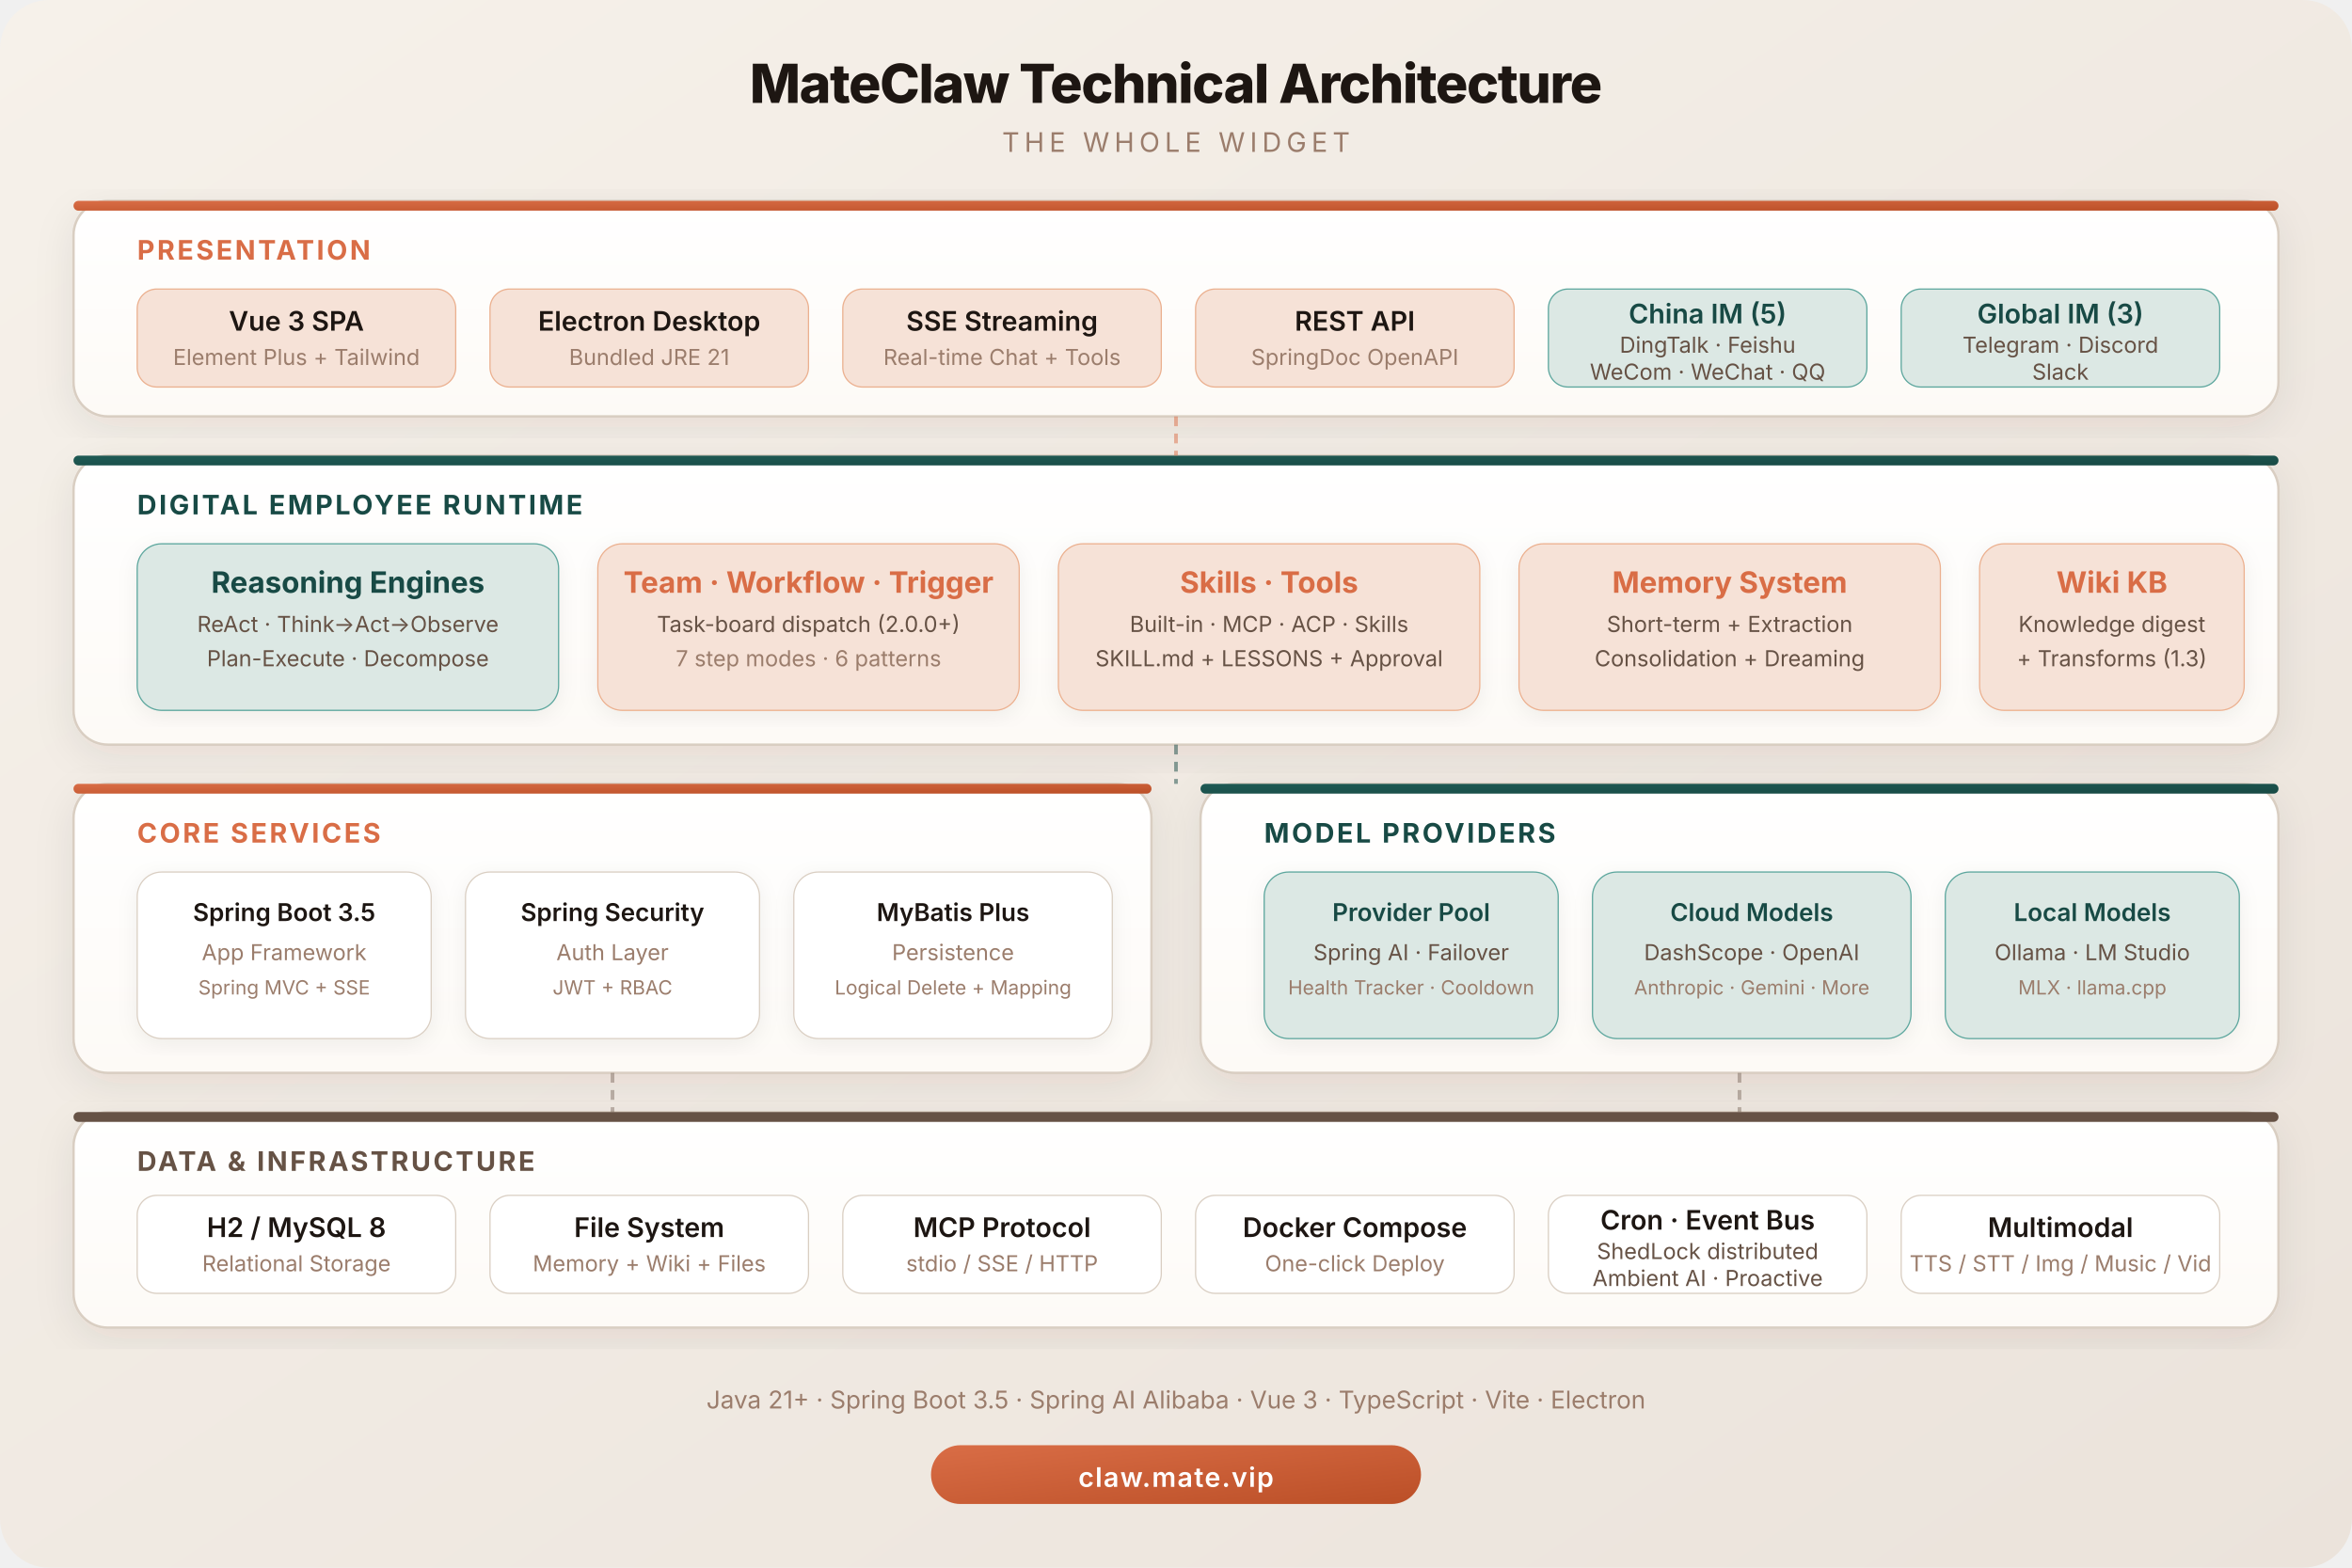
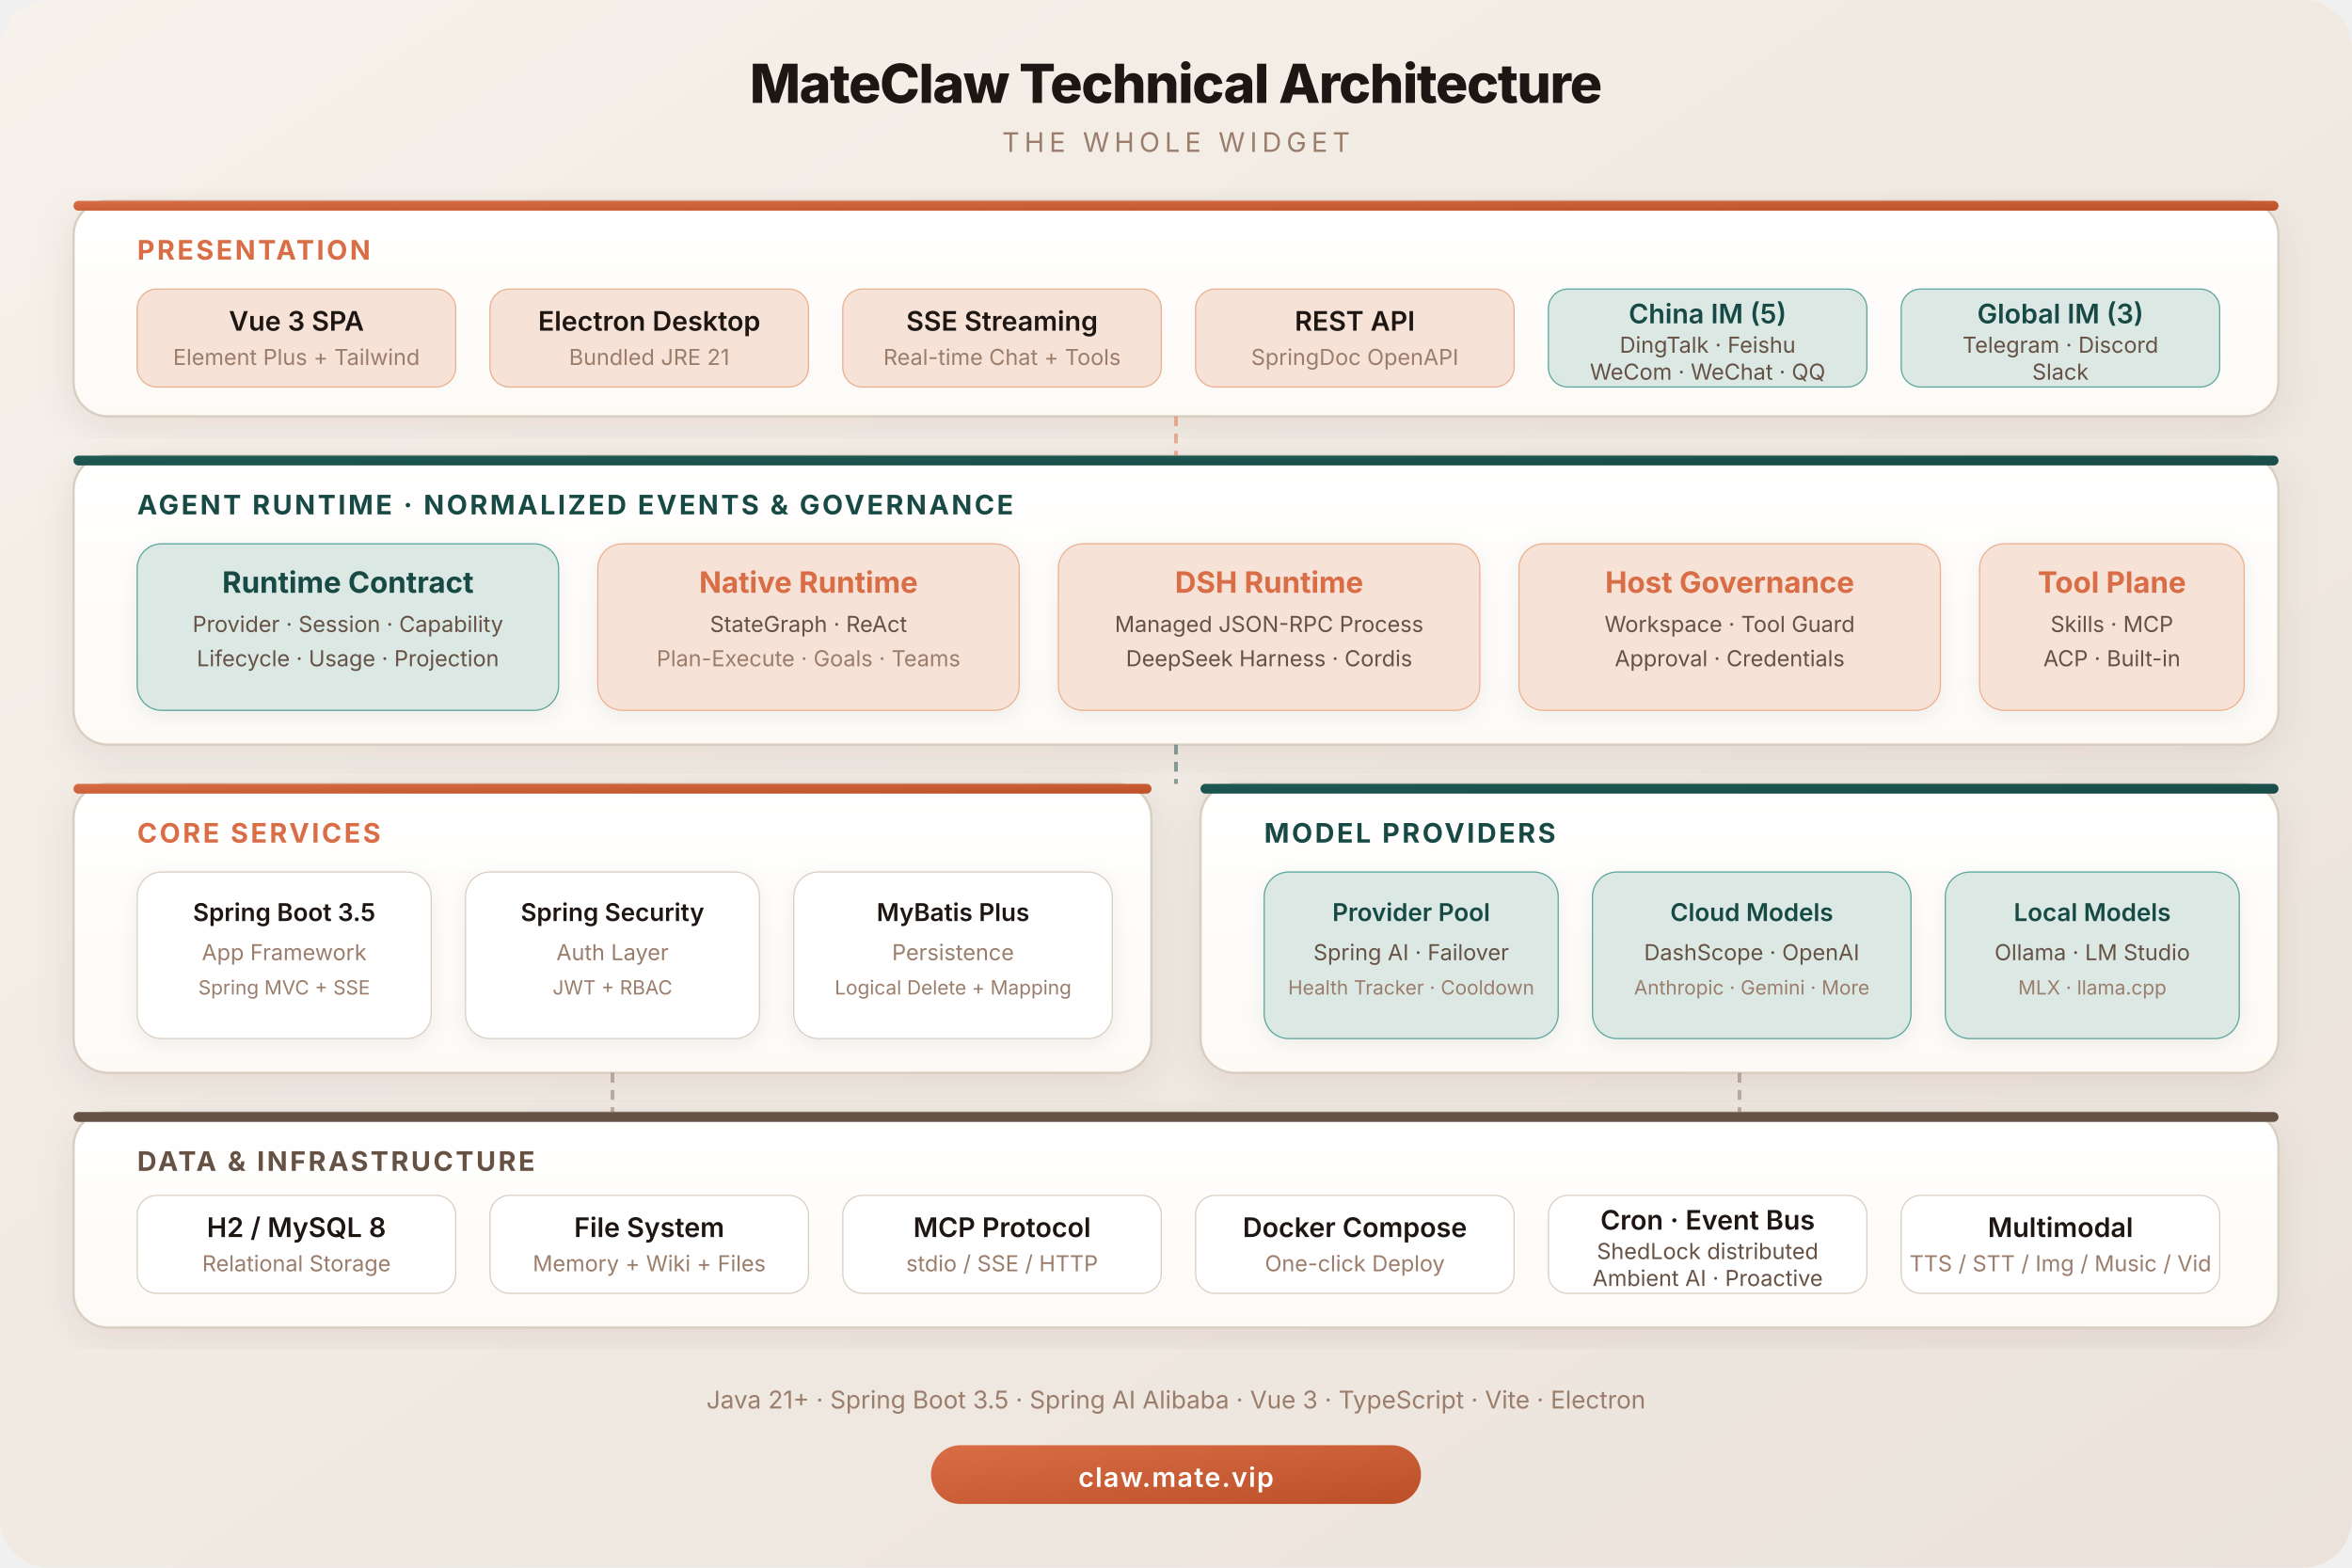
<svg xmlns="http://www.w3.org/2000/svg" viewBox="0 0 960 640" font-family="'Inter','SF Pro Display','Segoe UI',sans-serif">
  <defs>
    <linearGradient id="bg" x1="0" y1="0" x2="1" y2="1">
      <stop offset="0%" stop-color="#f6f1ea" />
      <stop offset="100%" stop-color="#ebe3db" />
    </linearGradient>
    <linearGradient id="primary" x1="0" y1="0" x2="1" y2="1">
      <stop offset="0%" stop-color="#d96d46" />
      <stop offset="100%" stop-color="#bb4f27" />
    </linearGradient>
    <linearGradient id="accent" x1="0" y1="0" x2="1" y2="1">
      <stop offset="0%" stop-color="#1e5a54" />
      <stop offset="100%" stop-color="#184a45" />
    </linearGradient>
    <linearGradient id="warm" x1="0" y1="0" x2="0" y2="1">
      <stop offset="0%" stop-color="#ffffff" />
      <stop offset="100%" stop-color="#fdfaf6" />
    </linearGradient>
    <filter id="shadow">
      <feDropShadow dx="0" dy="4" stdDeviation="8" flood-color="#3a2013" flood-opacity="0.08" />
    </filter>
    <filter id="shadowSm">
      <feDropShadow dx="0" dy="2" stdDeviation="4" flood-color="#3a2013" flood-opacity="0.06" />
    </filter>
  </defs>
  <rect width="960" height="640" rx="20" fill="url(#bg)" />
  <text x="480" y="42" text-anchor="middle" font-size="22" font-weight="800" fill="#1d1612" letter-spacing="-0.5">MateClaw Technical Architecture</text>
  <text x="480" y="62" text-anchor="middle" font-size="11" fill="#9b7d6c" letter-spacing="2">THE WHOLE WIDGET</text>
  <rect x="30" y="82" width="900" height="88" rx="14" fill="url(#warm)" stroke="#d9cec2" stroke-width="1" filter="url(#shadow)" />
  <rect x="30" y="82" width="900" height="4" rx="2" fill="url(#primary)" />
  <text x="56" y="106" font-size="11" font-weight="700" fill="#d96d46" letter-spacing="1">PRESENTATION</text>
  <g transform="translate(56, 118)">
    <rect width="130" height="40" rx="8" fill="#f6e2d7" stroke="#ebb08f" stroke-width="0.5" />
    <text x="65" y="17" text-anchor="middle" font-size="11" font-weight="600" fill="#1d1612">Vue 3 SPA</text>
    <text x="65" y="31" text-anchor="middle" font-size="9" fill="#9b7d6c">Element Plus + Tailwind</text>
  </g>
  <g transform="translate(200, 118)">
    <rect width="130" height="40" rx="8" fill="#f6e2d7" stroke="#ebb08f" stroke-width="0.5" />
    <text x="65" y="17" text-anchor="middle" font-size="11" font-weight="600" fill="#1d1612">Electron Desktop</text>
    <text x="65" y="31" text-anchor="middle" font-size="9" fill="#9b7d6c">Bundled JRE 21</text>
  </g>
  <g transform="translate(344, 118)">
    <rect width="130" height="40" rx="8" fill="#f6e2d7" stroke="#ebb08f" stroke-width="0.5" />
    <text x="65" y="17" text-anchor="middle" font-size="11" font-weight="600" fill="#1d1612">SSE Streaming</text>
    <text x="65" y="31" text-anchor="middle" font-size="9" fill="#9b7d6c">Real-time Chat + Tools</text>
  </g>
  <g transform="translate(488, 118)">
    <rect width="130" height="40" rx="8" fill="#f6e2d7" stroke="#ebb08f" stroke-width="0.5" />
    <text x="65" y="17" text-anchor="middle" font-size="11" font-weight="600" fill="#1d1612">REST API</text>
    <text x="65" y="31" text-anchor="middle" font-size="9" fill="#9b7d6c">SpringDoc OpenAPI</text>
  </g>
  <g transform="translate(632, 118)">
    <rect width="130" height="40" rx="8" fill="#dce8e4" stroke="#5ca69d" stroke-width="0.5" />
    <text x="65" y="14" text-anchor="middle" font-size="11" font-weight="600" fill="#184a45">China IM (5)</text>
    <text x="65" y="26" text-anchor="middle" font-size="9" fill="#665245">DingTalk · Feishu</text>
    <text x="65" y="37" text-anchor="middle" font-size="9" fill="#665245">WeCom · WeChat · QQ</text>
  </g>
  <g transform="translate(776, 118)">
    <rect width="130" height="40" rx="8" fill="#dce8e4" stroke="#5ca69d" stroke-width="0.5" />
    <text x="65" y="14" text-anchor="middle" font-size="11" font-weight="600" fill="#184a45">Global IM (3)</text>
    <text x="65" y="26" text-anchor="middle" font-size="9" fill="#665245">Telegram · Discord</text>
    <text x="65" y="37" text-anchor="middle" font-size="9" fill="#665245">Slack</text>
  </g>
  <rect x="30" y="186" width="900" height="118" rx="14" fill="url(#warm)" stroke="#d9cec2" stroke-width="1" filter="url(#shadow)" />
  <rect x="30" y="186" width="900" height="4" rx="2" fill="url(#accent)" />
-   <text x="56" y="210" font-size="11" font-weight="700" fill="#184a45" letter-spacing="1">DIGITAL EMPLOYEE RUNTIME</text>
+   <text x="56" y="210" font-size="11" font-weight="700" fill="#184a45" letter-spacing="1">AGENT RUNTIME · NORMALIZED EVENTS &amp; GOVERNANCE</text>
  <g transform="translate(56, 222)">
    <rect width="172" height="68" rx="10" fill="#dce8e4" stroke="#5ca69d" stroke-width="0.5" filter="url(#shadowSm)" />
-     <text x="86" y="20" text-anchor="middle" font-size="12" font-weight="700" fill="#184a45">Reasoning Engines</text>
-     <text x="86" y="36" text-anchor="middle" font-size="9" fill="#665245">ReAct · Think→Act→Observe</text>
-     <text x="86" y="50" text-anchor="middle" font-size="9" fill="#665245">Plan-Execute · Decompose</text>
+     <text x="86" y="20" text-anchor="middle" font-size="12" font-weight="700" fill="#184a45">Runtime Contract</text>
+     <text x="86" y="36" text-anchor="middle" font-size="9" fill="#665245">Provider · Session · Capability</text>
+     <text x="86" y="50" text-anchor="middle" font-size="9" fill="#665245">Lifecycle · Usage · Projection</text>
  </g>
  <g transform="translate(244, 222)">
    <rect width="172" height="68" rx="10" fill="#f6e2d7" stroke="#ebb08f" stroke-width="0.5" filter="url(#shadowSm)" />
-     <text x="86" y="20" text-anchor="middle" font-size="12" font-weight="700" fill="#d96d46">Team · Workflow · Trigger</text>
-     <text x="86" y="36" text-anchor="middle" font-size="9" fill="#665245">Task-board dispatch (2.0.0+)</text>
-     <text x="86" y="50" text-anchor="middle" font-size="9" fill="#9b7d6c">7 step modes · 6 patterns</text>
+     <text x="86" y="20" text-anchor="middle" font-size="12" font-weight="700" fill="#d96d46">Native Runtime</text>
+     <text x="86" y="36" text-anchor="middle" font-size="9" fill="#665245">StateGraph · ReAct</text>
+     <text x="86" y="50" text-anchor="middle" font-size="9" fill="#9b7d6c">Plan-Execute · Goals · Teams</text>
  </g>
  <g transform="translate(432, 222)">
    <rect width="172" height="68" rx="10" fill="#f6e2d7" stroke="#ebb08f" stroke-width="0.5" filter="url(#shadowSm)" />
-     <text x="86" y="20" text-anchor="middle" font-size="12" font-weight="700" fill="#d96d46">Skills · Tools</text>
-     <text x="86" y="36" text-anchor="middle" font-size="9" fill="#665245">Built-in · MCP · ACP · Skills</text>
-     <text x="86" y="50" text-anchor="middle" font-size="9" fill="#665245">SKILL.md + LESSONS + Approval</text>
+     <text x="86" y="20" text-anchor="middle" font-size="12" font-weight="700" fill="#d96d46">DSH Runtime</text>
+     <text x="86" y="36" text-anchor="middle" font-size="9" fill="#665245">Managed JSON-RPC Process</text>
+     <text x="86" y="50" text-anchor="middle" font-size="9" fill="#665245">DeepSeek Harness · Cordis</text>
  </g>
  <g transform="translate(620, 222)">
    <rect width="172" height="68" rx="10" fill="#f6e2d7" stroke="#ebb08f" stroke-width="0.5" filter="url(#shadowSm)" />
-     <text x="86" y="20" text-anchor="middle" font-size="12" font-weight="700" fill="#d96d46">Memory System</text>
-     <text x="86" y="36" text-anchor="middle" font-size="9" fill="#665245">Short-term + Extraction</text>
-     <text x="86" y="50" text-anchor="middle" font-size="9" fill="#665245">Consolidation + Dreaming</text>
+     <text x="86" y="20" text-anchor="middle" font-size="12" font-weight="700" fill="#d96d46">Host Governance</text>
+     <text x="86" y="36" text-anchor="middle" font-size="9" fill="#665245">Workspace · Tool Guard</text>
+     <text x="86" y="50" text-anchor="middle" font-size="9" fill="#665245">Approval · Credentials</text>
  </g>
  <g transform="translate(808, 222)">
    <rect width="108" height="68" rx="10" fill="#f6e2d7" stroke="#ebb08f" stroke-width="0.5" filter="url(#shadowSm)" />
-     <text x="54" y="20" text-anchor="middle" font-size="12" font-weight="700" fill="#d96d46">Wiki KB</text>
-     <text x="54" y="36" text-anchor="middle" font-size="9" fill="#665245">Knowledge digest</text>
-     <text x="54" y="50" text-anchor="middle" font-size="9" fill="#665245">+ Transforms (1.3)</text>
+     <text x="54" y="20" text-anchor="middle" font-size="12" font-weight="700" fill="#d96d46">Tool Plane</text>
+     <text x="54" y="36" text-anchor="middle" font-size="9" fill="#665245">Skills · MCP</text>
+     <text x="54" y="50" text-anchor="middle" font-size="9" fill="#665245">ACP · Built-in</text>
  </g>
  <rect x="30" y="320" width="440" height="118" rx="14" fill="url(#warm)" stroke="#d9cec2" stroke-width="1" filter="url(#shadow)" />
  <rect x="30" y="320" width="440" height="4" rx="2" fill="url(#primary)" />
  <text x="56" y="344" font-size="11" font-weight="700" fill="#d96d46" letter-spacing="1">CORE SERVICES</text>
  <g transform="translate(56, 356)">
    <rect width="120" height="68" rx="10" fill="#fff" stroke="#d9cec2" stroke-width="0.5" filter="url(#shadowSm)" />
    <text x="60" y="20" text-anchor="middle" font-size="10" font-weight="600" fill="#1d1612">Spring Boot 3.5</text>
    <text x="60" y="36" text-anchor="middle" font-size="9" fill="#9b7d6c">App Framework</text>
    <text x="60" y="50" text-anchor="middle" font-size="8" fill="#9b7d6c">Spring MVC + SSE</text>
  </g>
  <g transform="translate(190, 356)">
    <rect width="120" height="68" rx="10" fill="#fff" stroke="#d9cec2" stroke-width="0.5" filter="url(#shadowSm)" />
    <text x="60" y="20" text-anchor="middle" font-size="10" font-weight="600" fill="#1d1612">Spring Security</text>
    <text x="60" y="36" text-anchor="middle" font-size="9" fill="#9b7d6c">Auth Layer</text>
    <text x="60" y="50" text-anchor="middle" font-size="8" fill="#9b7d6c">JWT + RBAC</text>
  </g>
  <g transform="translate(324, 356)">
    <rect width="130" height="68" rx="10" fill="#fff" stroke="#d9cec2" stroke-width="0.5" filter="url(#shadowSm)" />
    <text x="65" y="20" text-anchor="middle" font-size="10" font-weight="600" fill="#1d1612">MyBatis Plus</text>
    <text x="65" y="36" text-anchor="middle" font-size="9" fill="#9b7d6c">Persistence</text>
    <text x="65" y="50" text-anchor="middle" font-size="8" fill="#9b7d6c">Logical Delete + Mapping</text>
  </g>
  <rect x="490" y="320" width="440" height="118" rx="14" fill="url(#warm)" stroke="#d9cec2" stroke-width="1" filter="url(#shadow)" />
  <rect x="490" y="320" width="440" height="4" rx="2" fill="url(#accent)" />
  <text x="516" y="344" font-size="11" font-weight="700" fill="#184a45" letter-spacing="1">MODEL PROVIDERS</text>
  <g transform="translate(516, 356)">
    <rect width="120" height="68" rx="10" fill="#dce8e4" stroke="#5ca69d" stroke-width="0.5" filter="url(#shadowSm)" />
    <text x="60" y="20" text-anchor="middle" font-size="10" font-weight="600" fill="#184a45">Provider Pool</text>
    <text x="60" y="36" text-anchor="middle" font-size="9" fill="#665245">Spring AI · Failover</text>
    <text x="60" y="50" text-anchor="middle" font-size="8" fill="#9b7d6c">Health Tracker · Cooldown</text>
  </g>
  <g transform="translate(650, 356)">
    <rect width="130" height="68" rx="10" fill="#dce8e4" stroke="#5ca69d" stroke-width="0.5" filter="url(#shadowSm)" />
    <text x="65" y="20" text-anchor="middle" font-size="10" font-weight="600" fill="#184a45">Cloud Models</text>
    <text x="65" y="36" text-anchor="middle" font-size="9" fill="#665245">DashScope · OpenAI</text>
    <text x="65" y="50" text-anchor="middle" font-size="8" fill="#9b7d6c">Anthropic · Gemini · More</text>
  </g>
  <g transform="translate(794, 356)">
    <rect width="120" height="68" rx="10" fill="#dce8e4" stroke="#5ca69d" stroke-width="0.5" filter="url(#shadowSm)" />
    <text x="60" y="20" text-anchor="middle" font-size="10" font-weight="600" fill="#184a45">Local Models</text>
    <text x="60" y="36" text-anchor="middle" font-size="9" fill="#665245">Ollama · LM Studio</text>
    <text x="60" y="50" text-anchor="middle" font-size="8" fill="#9b7d6c">MLX · llama.cpp</text>
  </g>
  <rect x="30" y="454" width="900" height="88" rx="14" fill="url(#warm)" stroke="#d9cec2" stroke-width="1" filter="url(#shadow)" />
  <rect x="30" y="454" width="900" height="4" rx="2" fill="#665245" />
  <text x="56" y="478" font-size="11" font-weight="700" fill="#665245" letter-spacing="1">DATA &amp; INFRASTRUCTURE</text>
  <g transform="translate(56, 488)">
    <rect width="130" height="40" rx="8" fill="#fff" stroke="#d9cec2" stroke-width="0.5" />
    <text x="65" y="17" text-anchor="middle" font-size="11" font-weight="600" fill="#1d1612">H2 / MySQL 8</text>
    <text x="65" y="31" text-anchor="middle" font-size="9" fill="#9b7d6c">Relational Storage</text>
  </g>
  <g transform="translate(200, 488)">
    <rect width="130" height="40" rx="8" fill="#fff" stroke="#d9cec2" stroke-width="0.5" />
    <text x="65" y="17" text-anchor="middle" font-size="11" font-weight="600" fill="#1d1612">File System</text>
    <text x="65" y="31" text-anchor="middle" font-size="9" fill="#9b7d6c">Memory + Wiki + Files</text>
  </g>
  <g transform="translate(344, 488)">
    <rect width="130" height="40" rx="8" fill="#fff" stroke="#d9cec2" stroke-width="0.5" />
    <text x="65" y="17" text-anchor="middle" font-size="11" font-weight="600" fill="#1d1612">MCP Protocol</text>
    <text x="65" y="31" text-anchor="middle" font-size="9" fill="#9b7d6c">stdio / SSE / HTTP</text>
  </g>
  <g transform="translate(488, 488)">
    <rect width="130" height="40" rx="8" fill="#fff" stroke="#d9cec2" stroke-width="0.5" />
    <text x="65" y="17" text-anchor="middle" font-size="11" font-weight="600" fill="#1d1612">Docker Compose</text>
    <text x="65" y="31" text-anchor="middle" font-size="9" fill="#9b7d6c">One-click Deploy</text>
  </g>
  <g transform="translate(632, 488)">
    <rect width="130" height="40" rx="8" fill="#fff" stroke="#d9cec2" stroke-width="0.5" />
    <text x="65" y="14" text-anchor="middle" font-size="11" font-weight="600" fill="#1d1612">Cron · Event Bus</text>
    <text x="65" y="26" text-anchor="middle" font-size="9" fill="#665245">ShedLock distributed</text>
    <text x="65" y="37" text-anchor="middle" font-size="9" fill="#665245">Ambient AI · Proactive</text>
  </g>
  <g transform="translate(776, 488)">
    <rect width="130" height="40" rx="8" fill="#fff" stroke="#d9cec2" stroke-width="0.5" />
    <text x="65" y="17" text-anchor="middle" font-size="11" font-weight="600" fill="#1d1612">Multimodal</text>
    <text x="65" y="31" text-anchor="middle" font-size="9" fill="#9b7d6c">TTS / STT / Img / Music / Vid</text>
  </g>
  <line x1="480" y1="170" x2="480" y2="186" stroke="#d96d46" stroke-width="1.5" stroke-dasharray="4,3" opacity="0.5" />
  <line x1="480" y1="304" x2="480" y2="320" stroke="#184a45" stroke-width="1.5" stroke-dasharray="4,3" opacity="0.5" />
  <line x1="250" y1="438" x2="250" y2="454" stroke="#665245" stroke-width="1.5" stroke-dasharray="4,3" opacity="0.4" />
  <line x1="710" y1="438" x2="710" y2="454" stroke="#665245" stroke-width="1.5" stroke-dasharray="4,3" opacity="0.4" />
  <text x="480" y="575" text-anchor="middle" font-size="10" fill="#9b7d6c">Java 21+ · Spring Boot 3.5 · Spring AI Alibaba · Vue 3 · TypeScript · Vite · Electron</text>
  <rect x="380" y="590" width="200" height="24" rx="12" fill="url(#primary)" />
  <text x="480" y="607" text-anchor="middle" font-size="11" font-weight="600" fill="#fff" letter-spacing="0.5">claw.mate.vip</text>
</svg>
